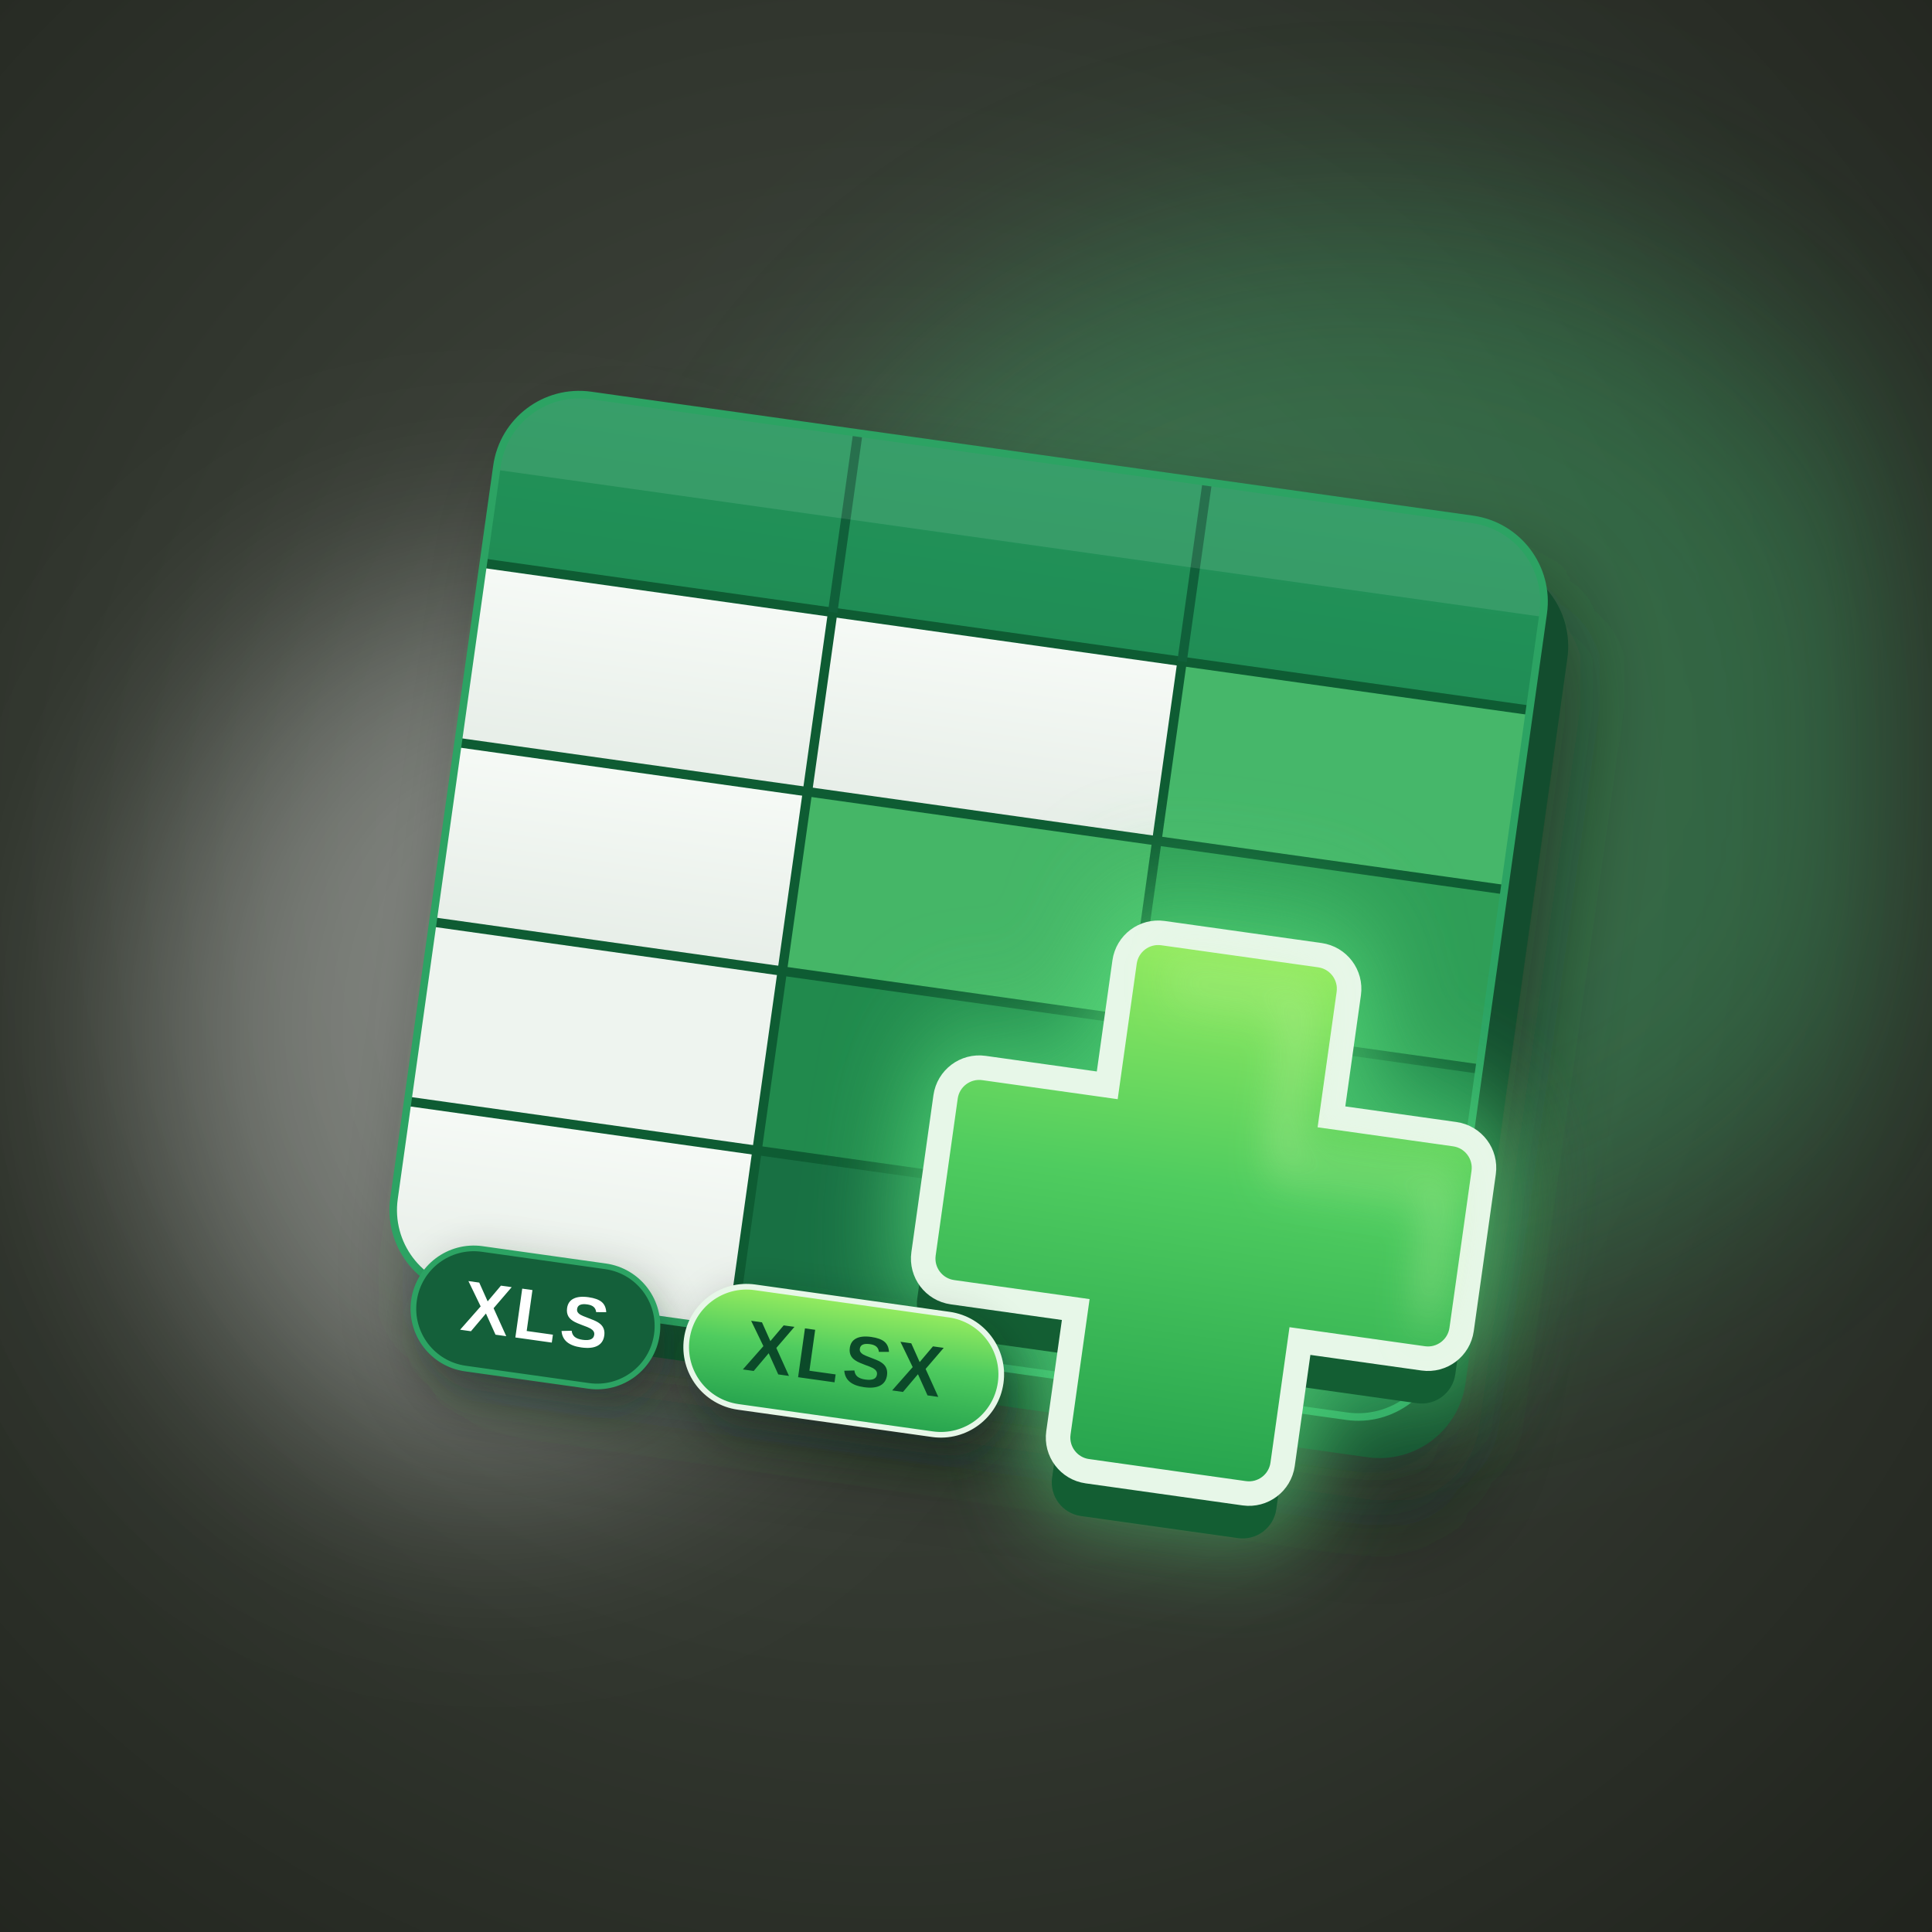
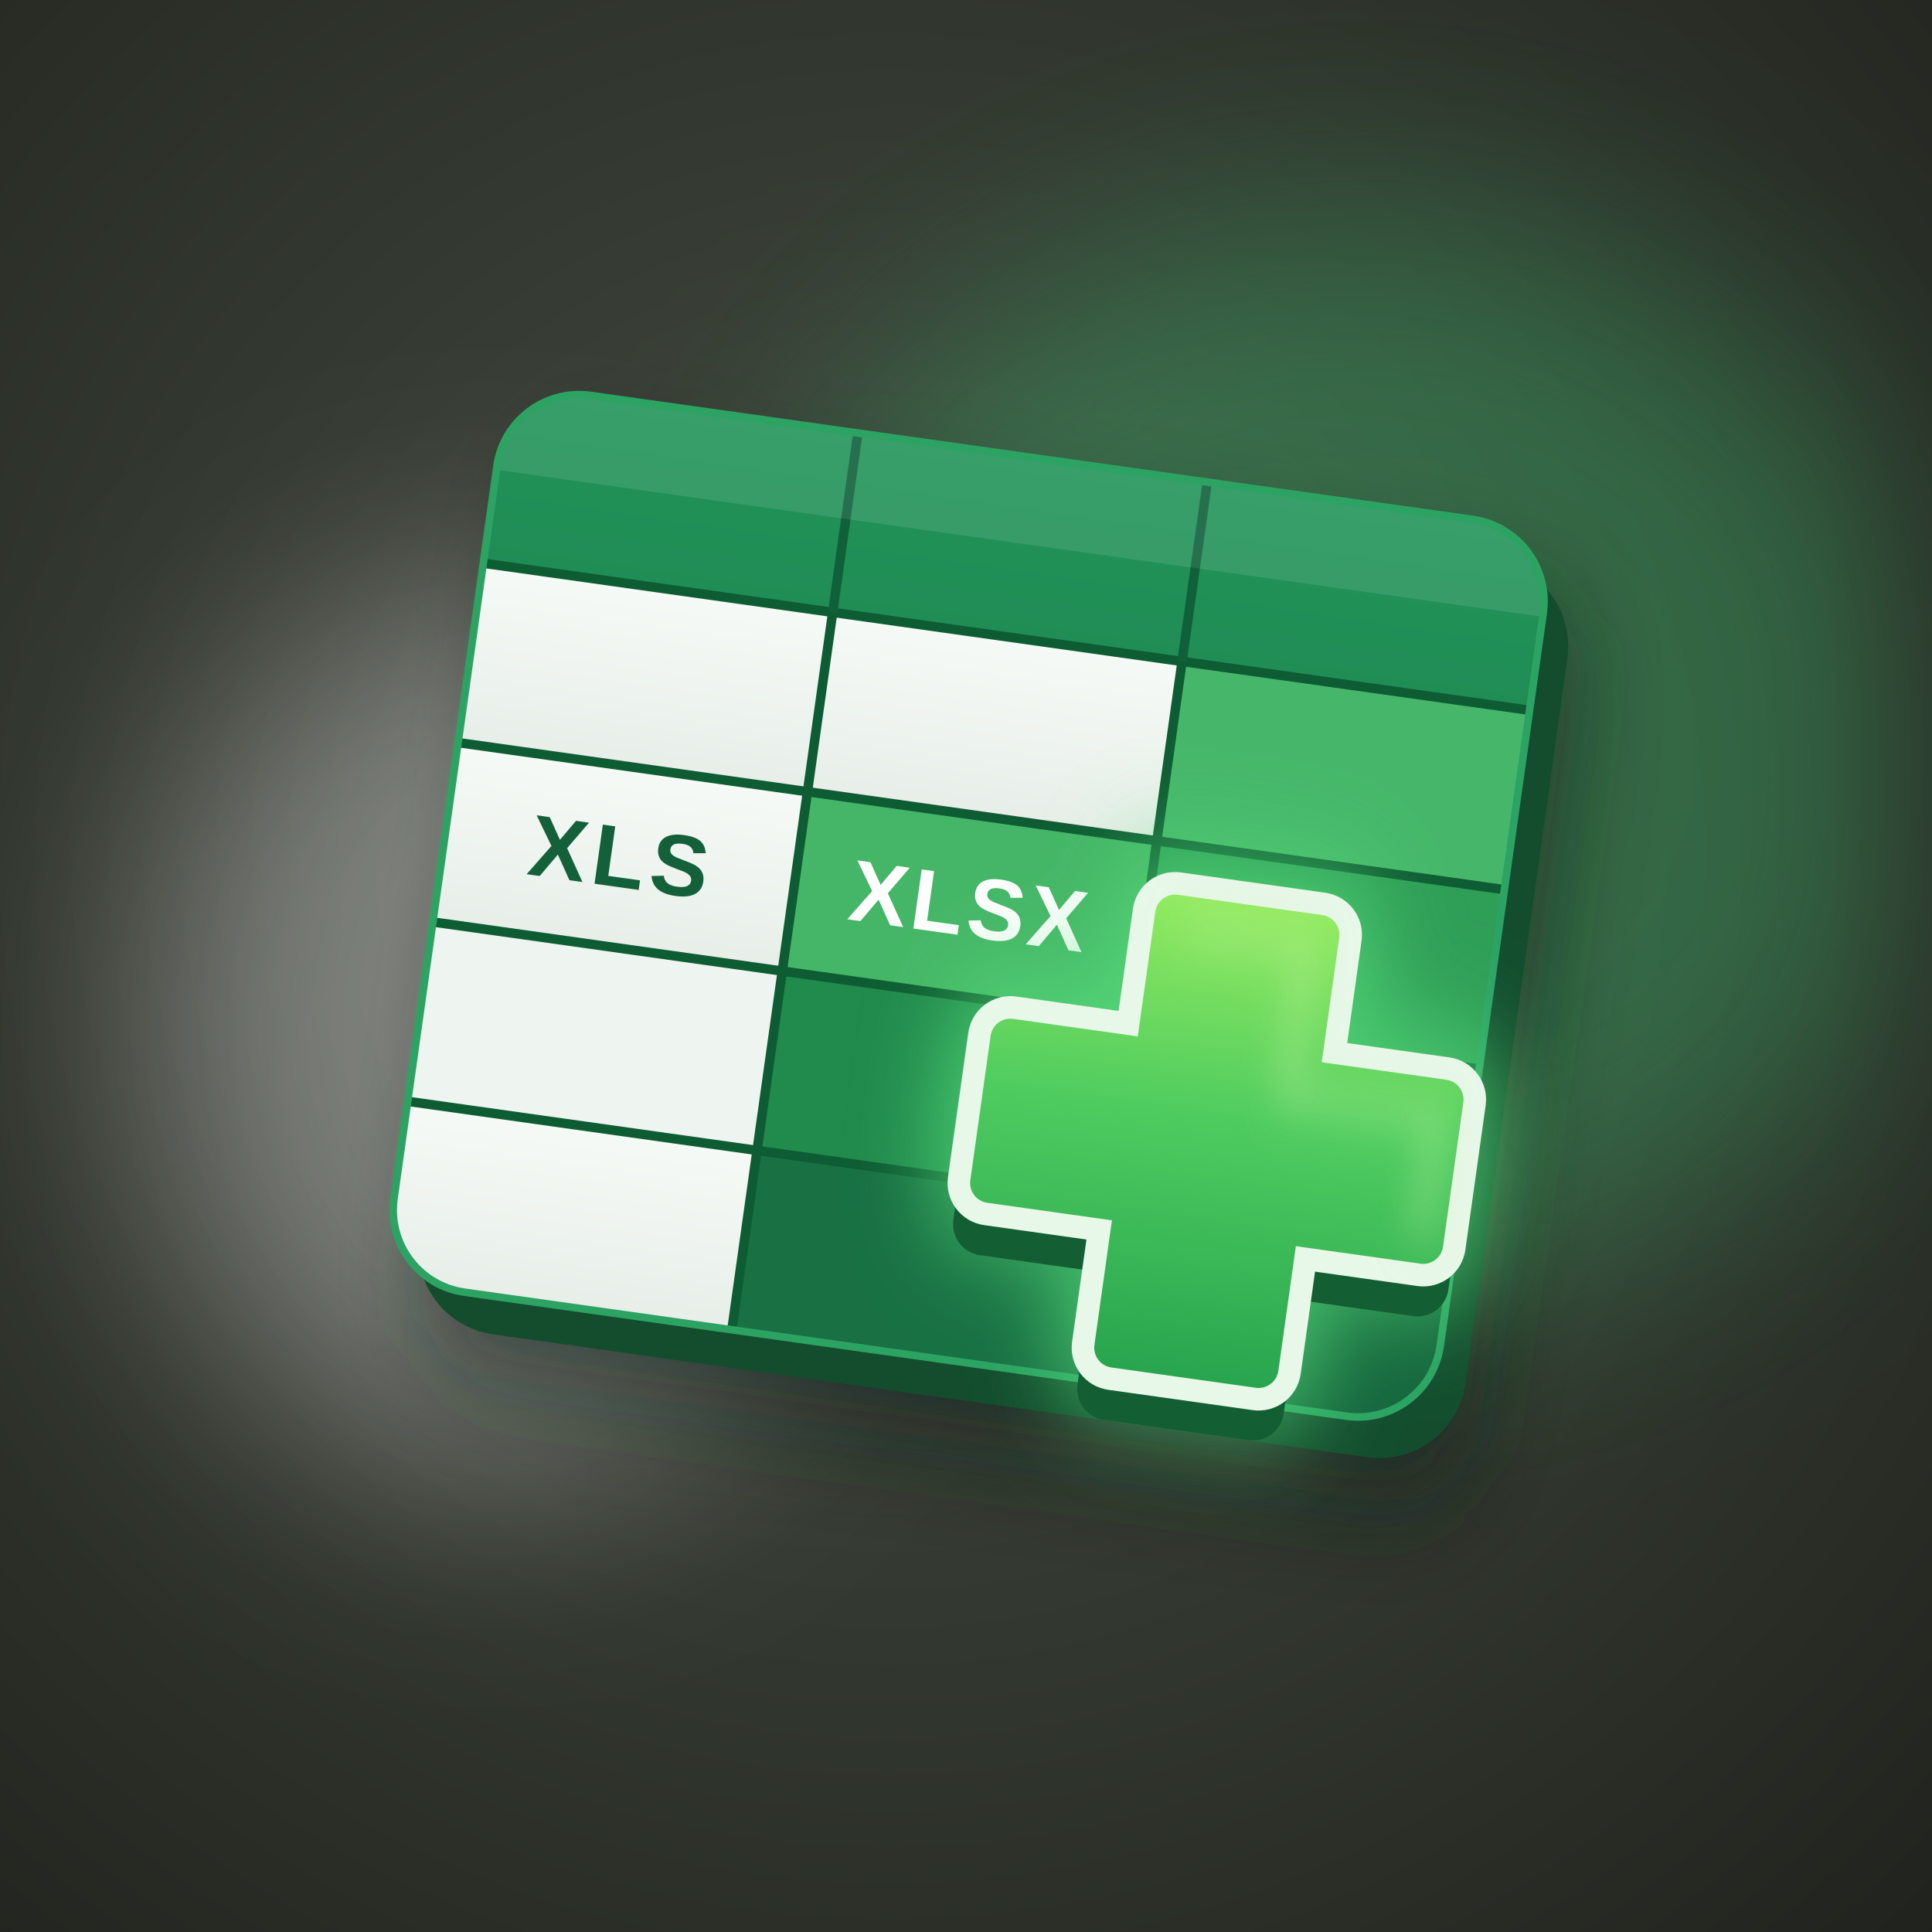
<svg xmlns="http://www.w3.org/2000/svg" viewBox="0 0 1024 1024" width="1024" height="1024">
  <defs>
    <radialGradient id="bg" cx="46%" cy="44%" r="78%">
      <stop offset="0%" stop-color="#474D44" />
      <stop offset="55%" stop-color="#31362E" />
      <stop offset="100%" stop-color="#20231D" />
    </radialGradient>
    <linearGradient id="header" x1="0" y1="0" x2="0" y2="1">
      <stop offset="0%" stop-color="#22945A" />
      <stop offset="100%" stop-color="#157141" />
    </linearGradient>
    <linearGradient id="white" x1="0" y1="0" x2="0" y2="1">
      <stop offset="0%" stop-color="#F6FAF6" />
      <stop offset="100%" stop-color="#E7EEE8" />
    </linearGradient>
    <linearGradient id="gloss" x1="0" y1="0" x2="0" y2="1">
      <stop offset="0%" stop-color="#96EC5F" />
      <stop offset="45%" stop-color="#4FCC5F" />
      <stop offset="100%" stop-color="#26A34E" />
    </linearGradient>
    <filter id="soft" x="-60%" y="-60%" width="220%" height="220%">
      <feGaussianBlur stdDeviation="60" />
    </filter>
    <filter id="soft2" x="-60%" y="-60%" width="220%" height="220%">
      <feGaussianBlur stdDeviation="26" />
    </filter>
    <filter id="soft3" x="-60%" y="-60%" width="220%" height="220%">
      <feGaussianBlur stdDeviation="12" />
    </filter>
    <clipPath id="face">
      <rect x="232" y="240" width="560" height="480" rx="44" />
    </clipPath>
  </defs>
  <rect width="1024" height="1024" fill="url(#bg)" />
  <ellipse cx="262" cy="545" rx="185" ry="235" fill="#FFFFFF" opacity="0.34" filter="url(#soft)" />
  <ellipse cx="720" cy="400" rx="320" ry="290" fill="#37D877" opacity="0.30" filter="url(#soft)" />
  <g transform="rotate(8 512 490)">
    <rect x="252" y="276" width="566" height="486" rx="46" fill="#0E2117" opacity="0.55" filter="url(#soft2)" />
    <rect x="248" y="260" width="560" height="480" rx="46" fill="#134D2E" />
    <rect x="232" y="240" width="560" height="480" rx="44" fill="#177244" />
    <g clip-path="url(#face)">
      <rect x="232" y="240" width="560" height="480" fill="url(#header)" />
      <rect x="232" y="336" width="187" height="96" fill="url(#white)" />
      <rect x="419" y="336" width="187" height="96" fill="url(#white)" />
      <rect x="606" y="336" width="186" height="96" fill="#46B76A" />
      <rect x="232" y="432" width="187" height="96" fill="url(#white)" />
      <rect x="419" y="432" width="187" height="96" fill="#45B667" />
      <rect x="606" y="432" width="186" height="96" fill="#2F9E57" />
      <rect x="232" y="528" width="187" height="96" fill="#EEF4EF" />
      <rect x="419" y="528" width="187" height="96" fill="#218A4D" />
      <rect x="606" y="528" width="186" height="96" fill="#1D8048" />
      <rect x="232" y="624" width="187" height="96" fill="url(#white)" />
      <rect x="419" y="624" width="187" height="96" fill="#187043" />
      <rect x="606" y="624" width="186" height="96" fill="#15663D" />
      <path d="M419 336V720M606 336V720" stroke="#0E5C33" stroke-width="5" />
      <path d="M232 336H792M232 432H792M232 528H792M232 624H792" stroke="#0E5C33" stroke-width="5" />
      <path d="M419 240V336M606 240V336" stroke="#10603A" stroke-width="5" />
      <rect x="232" y="240" width="560" height="46" fill="#FFFFFF" opacity="0.10" />
+       <text x="325" y="496" text-anchor="middle" font-family="Arial, Helvetica, sans-serif" font-size="46" font-weight="700" letter-spacing="3" fill="#14603A">XLS</text>
+       <text x="512" y="496" text-anchor="middle" font-family="Arial, Helvetica, sans-serif" font-size="46" font-weight="700" letter-spacing="2" fill="#FFFFFF">XLSX</text>
    </g>
    <rect x="232" y="240" width="560" height="480" rx="44" fill="none" stroke="#2CA363" stroke-width="4" />
-     <g transform="translate(-84 -160)">
+     <g transform="translate(-23 -136) scale(0.92)">
      <path d="M700 640h84a18 18 0 0 1 18 18v66h66a18 18 0 0 1 18 18v84a18 18 0 0 1-18 18h-66v66a18 18 0 0 1-18 18h-84a18 18 0 0 1-18-18v-66h-66a18 18 0 0 1-18-18v-84a18 18 0 0 1 18-18h66v-66a18 18 0 0 1 18-18z" fill="#58E07C" stroke="#58E07C" stroke-width="36" opacity="0.7" filter="url(#soft2)" />
      <path d="M700 640h84a18 18 0 0 1 18 18v66h66a18 18 0 0 1 18 18v84a18 18 0 0 1-18 18h-66v66a18 18 0 0 1-18 18h-84a18 18 0 0 1-18-18v-66h-66a18 18 0 0 1-18-18v-84a18 18 0 0 1 18-18h66v-66a18 18 0 0 1 18-18z" transform="translate(0 24)" fill="#135E33" />
      <path d="M700 640h84a18 18 0 0 1 18 18v66h66a18 18 0 0 1 18 18v84a18 18 0 0 1-18 18h-66v66a18 18 0 0 1-18 18h-84a18 18 0 0 1-18-18v-66h-66a18 18 0 0 1-18-18v-84a18 18 0 0 1 18-18h66v-66a18 18 0 0 1 18-18z" fill="url(#gloss)" stroke="#E7F7E8" stroke-width="13" />
      <path d="M706 664h72v88h88v72" fill="none" stroke="#C4F3A4" stroke-width="10" opacity="0.55" filter="url(#soft3)" />
    </g>
-     <g>
-       <rect x="256" y="706" width="130" height="64" rx="32" fill="#0E2117" opacity="0.45" filter="url(#soft3)" />
-       <rect x="250" y="696" width="130" height="64" rx="32" fill="#14603A" stroke="#2CA363" stroke-width="3" />
-       <text x="315" y="740" text-anchor="middle" font-family="Arial, Helvetica, sans-serif" font-size="38" font-weight="700" letter-spacing="2" fill="#FFFFFF">XLS</text>
-       <rect x="402" y="706" width="168" height="64" rx="32" fill="#0E2117" opacity="0.45" filter="url(#soft3)" />
-       <rect x="396" y="696" width="168" height="64" rx="32" fill="url(#gloss)" stroke="#E7F7E8" stroke-width="3" />
-       <text x="480" y="740" text-anchor="middle" font-family="Arial, Helvetica, sans-serif" font-size="38" font-weight="700" letter-spacing="2" fill="#0B4A29">XLSX</text>
-     </g>
  </g>
</svg>
